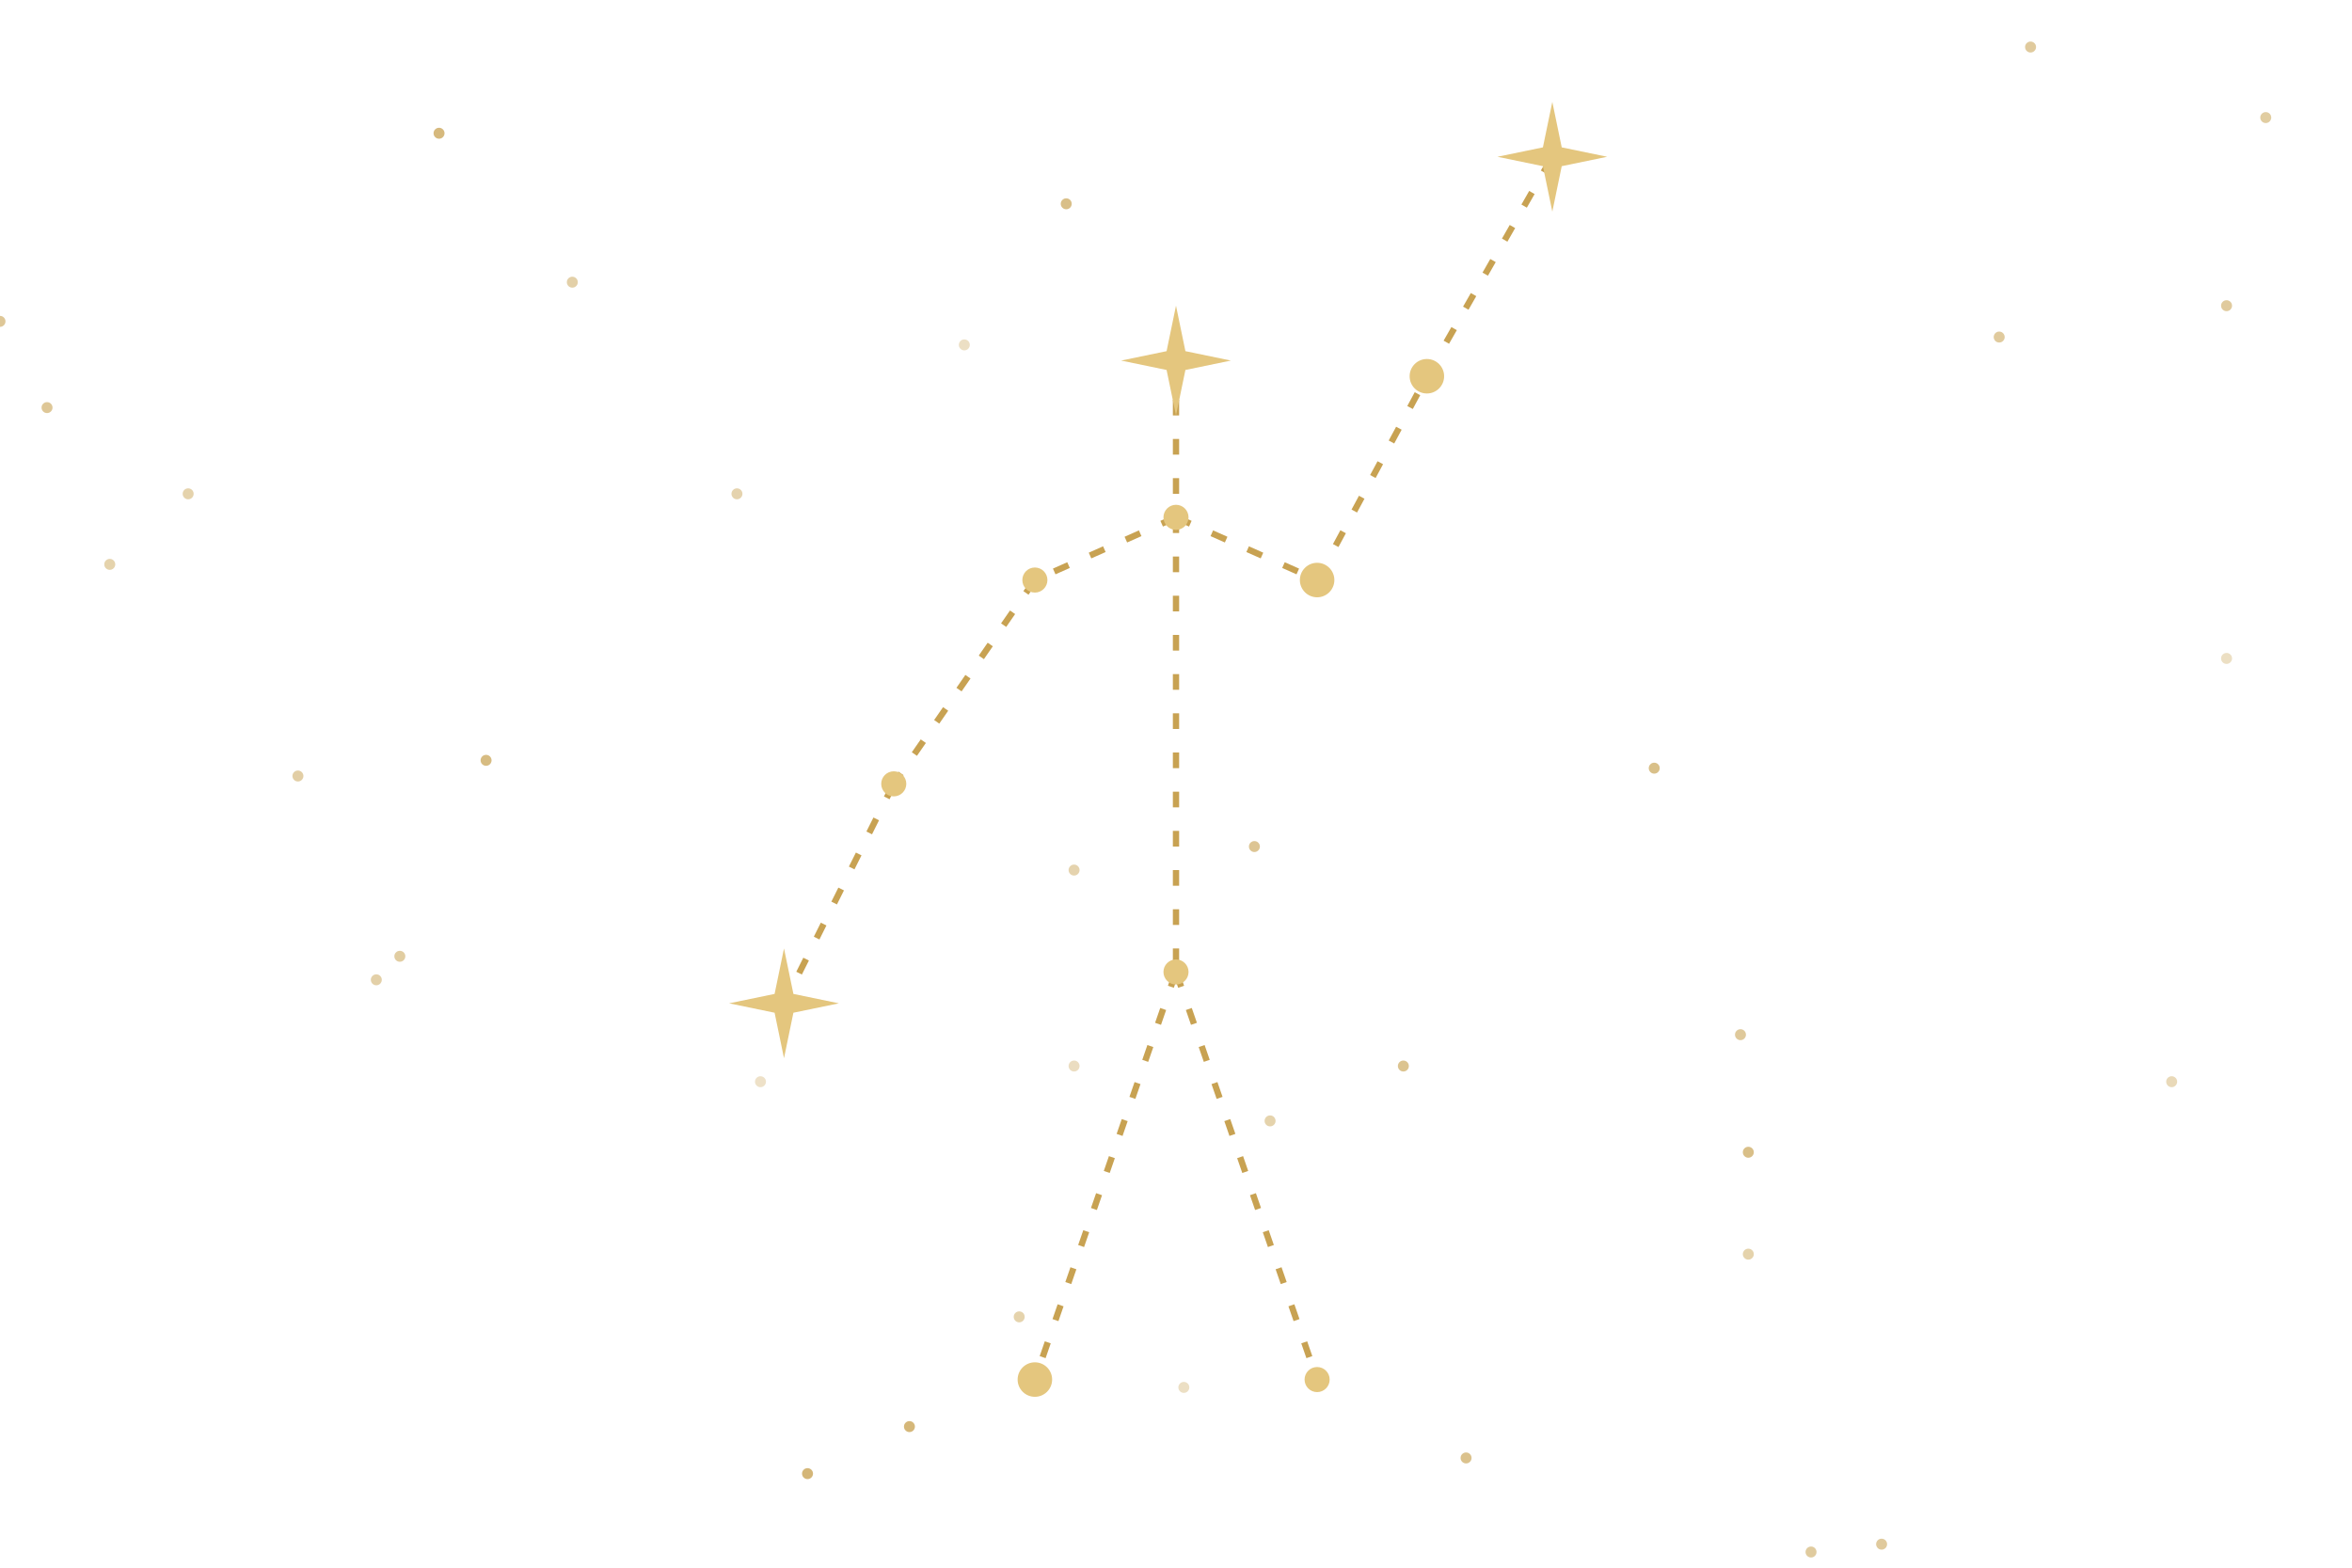
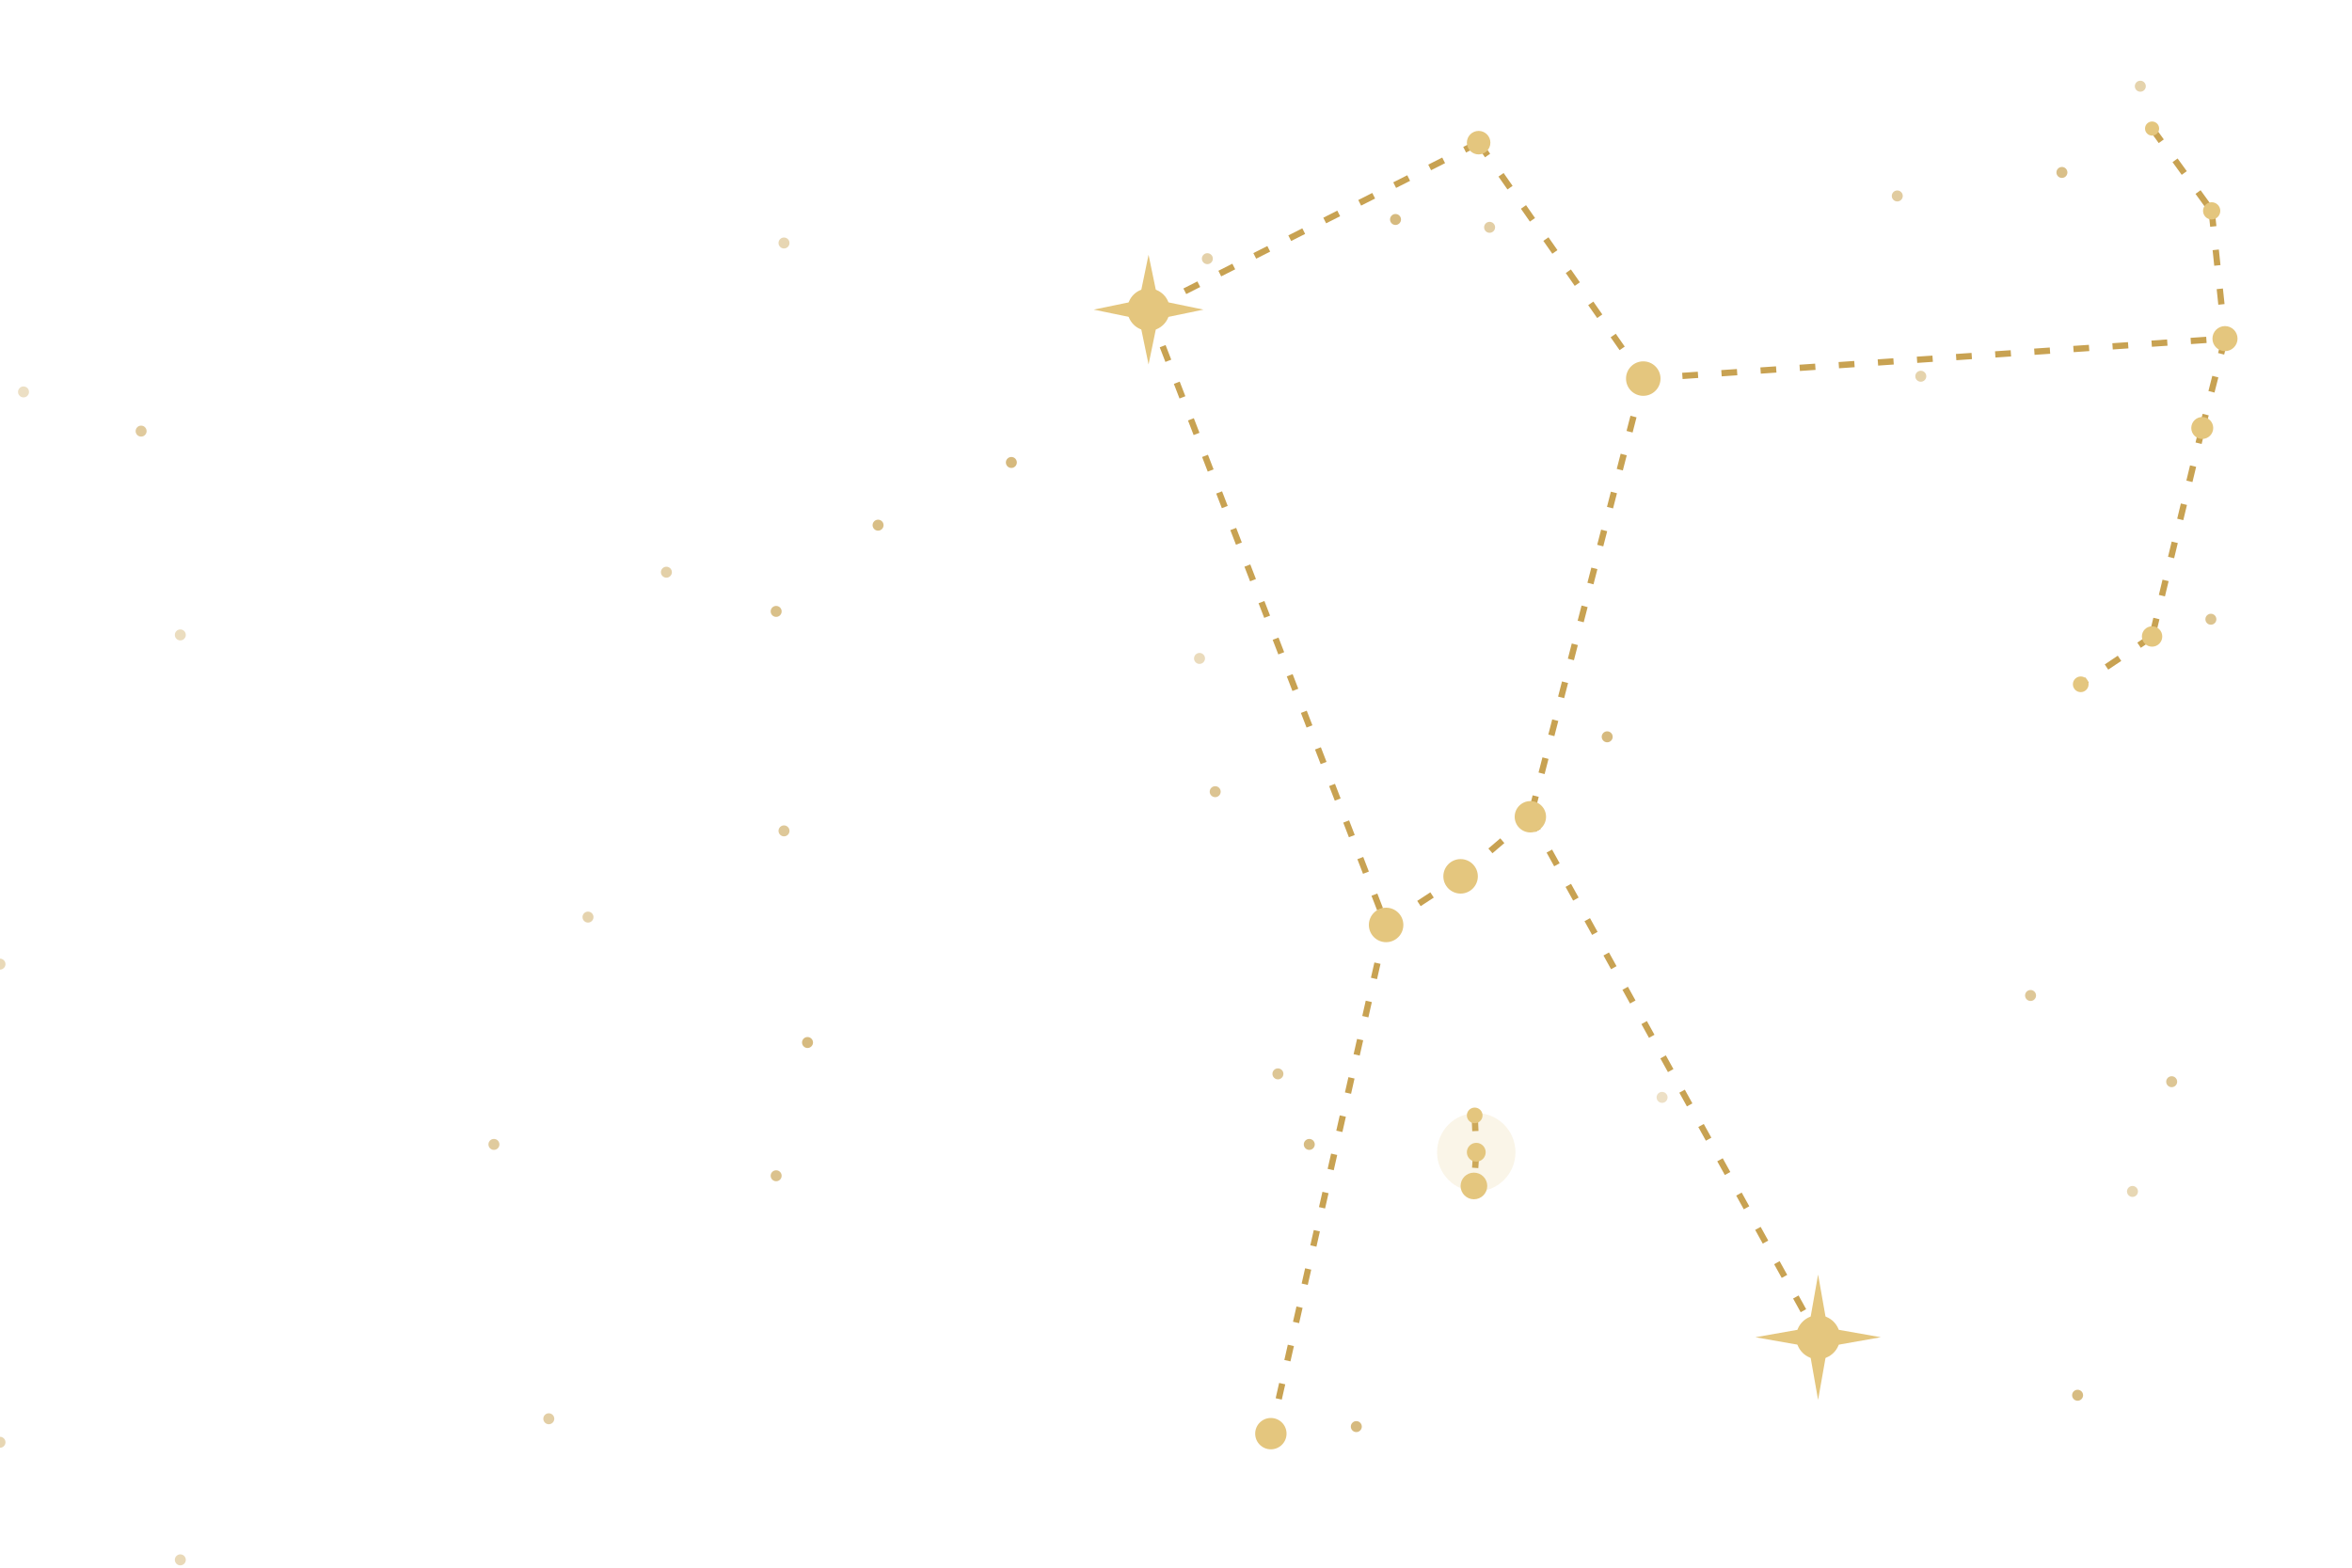
<svg xmlns="http://www.w3.org/2000/svg" width="300" height="200" viewBox="0 0 300 200">
-   <path d="M150 46L150 66 M150 66L132 74 M150 66L168 74 M132 74L114 100 M114 100L100 128 M168 74L182 48 M182 48L198 20 M150 66L150 124 M150 124L132 176 M150 124L168 176" fill="none" stroke="#c8a252" stroke-width="0.8" stroke-dasharray="2 3" />
-   <circle cx="0" cy="41" r="0.7" fill="#c8a252" opacity="0.60" />
-   <circle cx="160" cy="108" r="0.7" fill="#c8a252" opacity="0.62" />
-   <circle cx="24" cy="63" r="0.7" fill="#c8a252" opacity="0.48" />
-   <circle cx="284" cy="84" r="0.7" fill="#c8a252" opacity="0.35" />
-   <circle cx="223" cy="147" r="0.7" fill="#c8a252" opacity="0.69" />
-   <circle cx="62" cy="97" r="0.7" fill="#c8a252" opacity="0.72" />
-   <circle cx="123" cy="44" r="0.7" fill="#c8a252" opacity="0.34" />
-   <circle cx="51" cy="122" r="0.7" fill="#c8a252" opacity="0.54" />
-   <circle cx="116" cy="182" r="0.7" fill="#c8a252" opacity="0.77" />
-   <circle cx="187" cy="186" r="0.7" fill="#c8a252" opacity="0.66" />
-   <circle cx="94" cy="63" r="0.7" fill="#c8a252" opacity="0.47" />
-   <circle cx="38" cy="99" r="0.7" fill="#c8a252" opacity="0.52" />
-   <circle cx="97" cy="138" r="0.7" fill="#c8a252" opacity="0.32" />
-   <circle cx="137" cy="136" r="0.7" fill="#c8a252" opacity="0.36" />
-   <circle cx="14" cy="72" r="0.7" fill="#c8a252" opacity="0.48" />
-   <circle cx="255" cy="43" r="0.7" fill="#c8a252" opacity="0.57" />
-   <circle cx="136" cy="26" r="0.7" fill="#c8a252" opacity="0.69" />
-   <circle cx="179" cy="136" r="0.7" fill="#c8a252" opacity="0.64" />
-   <circle cx="240" cy="197" r="0.7" fill="#c8a252" opacity="0.57" />
-   <circle cx="284" cy="39" r="0.7" fill="#c8a252" opacity="0.57" />
-   <circle cx="211" cy="98" r="0.7" fill="#c8a252" opacity="0.68" />
-   <circle cx="137" cy="111" r="0.7" fill="#c8a252" opacity="0.47" />
-   <circle cx="223" cy="160" r="0.7" fill="#c8a252" opacity="0.48" />
-   <circle cx="289" cy="15" r="0.7" fill="#c8a252" opacity="0.54" />
-   <circle cx="277" cy="138" r="0.7" fill="#c8a252" opacity="0.41" />
-   <circle cx="48" cy="125" r="0.7" fill="#c8a252" opacity="0.50" />
-   <circle cx="73" cy="36" r="0.7" fill="#c8a252" opacity="0.50" />
-   <circle cx="162" cy="143" r="0.7" fill="#c8a252" opacity="0.48" />
-   <circle cx="231" cy="198" r="0.7" fill="#c8a252" opacity="0.56" />
-   <circle cx="103" cy="188" r="0.7" fill="#c8a252" opacity="0.78" />
-   <circle cx="56" cy="17" r="0.7" fill="#c8a252" opacity="0.75" />
-   <circle cx="130" cy="168" r="0.7" fill="#c8a252" opacity="0.48" />
-   <circle cx="151" cy="177" r="0.7" fill="#c8a252" opacity="0.34" />
-   <circle cx="259" cy="6" r="0.7" fill="#c8a252" opacity="0.57" />
-   <circle cx="6" cy="52" r="0.7" fill="#c8a252" opacity="0.60" />
-   <circle cx="222" cy="132" r="0.7" fill="#c8a252" opacity="0.58" />
-   <circle cx="150" cy="66" r="1.6" fill="#e4c67e" />
-   <circle cx="132" cy="74" r="1.6" fill="#e4c67e" />
-   <circle cx="168" cy="74" r="2.2" fill="#e4c67e" />
-   <circle cx="114" cy="100" r="1.6" fill="#e4c67e" />
-   <circle cx="182" cy="48" r="2.2" fill="#e4c67e" />
-   <circle cx="150" cy="124" r="1.6" fill="#e4c67e" />
-   <circle cx="132" cy="176" r="2.2" fill="#e4c67e" />
-   <circle cx="168" cy="176" r="1.6" fill="#e4c67e" />
-   <path d="M150 39L151.2 44.8L157 46L151.2 47.2L150 53L148.8 47.2L143 46L148.8 44.8z" fill="#e4c67e" />
-   <path d="M198 13L199.2 18.8L205 20L199.2 21.2L198 27L196.8 21.2L191 20L196.8 18.8z" fill="#e4c67e" />
-   <path d="M100 121L101.2 126.8L107 128L101.2 129.2L100 135L98.8 129.2L93 128L98.8 126.8z" fill="#e4c67e" />
+   <path d="M188.6 18.2L146.5 39.5 M188.6 18.2L209.6 48.3 M146.5 39.5L176.8 118 M209.6 48.3L195.2 104.2 M176.8 118L186.3 111.8 M186.3 111.8L195.2 104.2 M176.8 118L162.1 182.9 M195.2 104.2L231.9 170.6 M188.1 142.3L188.3 147 M188.3 147L188 151.3 M209.6 48.3L283.8 43.2 M274.5 16.4L282.1 26.9 M282.1 26.9L283.8 43.2 M283.8 43.2L280.9 54.6 M280.9 54.6L274.5 81.2 M274.5 81.2L265.4 87.3" fill="none" stroke="#c8a252" stroke-width="0.8" stroke-dasharray="2 3" />
+   <circle cx="0" cy="184" r="0.7" fill="#c8a252" opacity="0.44" />
+   <circle cx="63" cy="146" r="0.7" fill="#c8a252" opacity="0.56" />
+   <circle cx="99" cy="150" r="0.7" fill="#c8a252" opacity="0.66" />
+   <circle cx="163" cy="137" r="0.7" fill="#c8a252" opacity="0.61" />
+   <circle cx="245" cy="48" r="0.7" fill="#c8a252" opacity="0.48" />
+   <circle cx="212" cy="140" r="0.7" fill="#c8a252" opacity="0.33" />
+   <circle cx="205" cy="94" r="0.7" fill="#c8a252" opacity="0.74" />
+   <circle cx="242" cy="25" r="0.7" fill="#c8a252" opacity="0.55" />
+   <circle cx="277" cy="138" r="0.7" fill="#c8a252" opacity="0.61" />
+   <circle cx="173" cy="182" r="0.7" fill="#c8a252" opacity="0.74" />
+   <circle cx="112" cy="67" r="0.7" fill="#c8a252" opacity="0.70" />
+   <circle cx="100" cy="31" r="0.7" fill="#c8a252" opacity="0.44" />
+   <circle cx="129" cy="59" r="0.7" fill="#c8a252" opacity="0.75" />
+   <circle cx="167" cy="146" r="0.7" fill="#c8a252" opacity="0.72" />
+   <circle cx="18" cy="55" r="0.7" fill="#c8a252" opacity="0.57" />
+   <circle cx="153" cy="84" r="0.7" fill="#c8a252" opacity="0.39" />
+   <circle cx="273" cy="11" r="0.7" fill="#c8a252" opacity="0.48" />
+   <circle cx="103" cy="133" r="0.7" fill="#c8a252" opacity="0.74" />
+   <circle cx="154" cy="33" r="0.7" fill="#c8a252" opacity="0.49" />
+   <circle cx="85" cy="73" r="0.7" fill="#c8a252" opacity="0.50" />
+   <circle cx="100" cy="106" r="0.7" fill="#c8a252" opacity="0.59" />
+   <circle cx="70" cy="181" r="0.7" fill="#c8a252" opacity="0.52" />
+   <circle cx="259" cy="127" r="0.7" fill="#c8a252" opacity="0.60" />
+   <circle cx="155" cy="101" r="0.7" fill="#c8a252" opacity="0.63" />
+   <circle cx="282" cy="79" r="0.7" fill="#c8a252" opacity="0.64" />
+   <circle cx="75" cy="117" r="0.7" fill="#c8a252" opacity="0.47" />
+   <circle cx="99" cy="78" r="0.7" fill="#c8a252" opacity="0.68" />
+   <circle cx="263" cy="22" r="0.7" fill="#c8a252" opacity="0.69" />
+   <circle cx="23" cy="81" r="0.7" fill="#c8a252" opacity="0.37" />
+   <circle cx="23" cy="199" r="0.7" fill="#c8a252" opacity="0.41" />
+   <circle cx="190" cy="29" r="0.7" fill="#c8a252" opacity="0.52" />
+   <circle cx="178" cy="28" r="0.7" fill="#c8a252" opacity="0.74" />
+   <circle cx="265" cy="178" r="0.7" fill="#c8a252" opacity="0.72" />
+   <circle cx="272" cy="152" r="0.7" fill="#c8a252" opacity="0.43" />
+   <circle cx="3" cy="50" r="0.7" fill="#c8a252" opacity="0.34" />
+   <circle cx="0" cy="123" r="0.7" fill="#c8a252" opacity="0.41" />
+   <circle cx="188.3" cy="147" r="5" fill="#e4c67e" opacity="0.18" />
+   <circle data-star="Betelgeuse" cx="146.5" cy="39.5" r="2.7" fill="#e4c67e" />
+   <circle data-star="Bellatrix" cx="209.6" cy="48.3" r="2.2" fill="#e4c67e" />
+   <circle data-star="Meissa" cx="188.6" cy="18.2" r="1.5" fill="#e4c67e" />
+   <circle data-star="Alnitak" cx="176.8" cy="118" r="2.2" fill="#e4c67e" />
+   <circle data-star="Alnilam" cx="186.3" cy="111.8" r="2.2" fill="#e4c67e" />
+   <circle data-star="Mintaka" cx="195.2" cy="104.2" r="2" fill="#e4c67e" />
+   <circle data-star="Saiph" cx="162.1" cy="182.9" r="2" fill="#e4c67e" />
+   <circle data-star="Rigel" cx="231.9" cy="170.6" r="2.8" fill="#e4c67e" />
+   <circle data-star="sword-c" cx="188.1" cy="142.3" r="1" fill="#e4c67e" />
+   <circle data-star="sword-theta" cx="188.3" cy="147" r="1.2" fill="#e4c67e" />
+   <circle data-star="sword-iota" cx="188" cy="151.3" r="1.7" fill="#e4c67e" />
+   <circle data-star="bow-pi1" cx="274.5" cy="16.4" r="0.9" fill="#e4c67e" />
+   <circle data-star="bow-pi2" cx="282.1" cy="26.9" r="1.1" fill="#e4c67e" />
+   <circle data-star="bow-pi3" cx="283.8" cy="43.2" r="1.6" fill="#e4c67e" />
+   <circle data-star="bow-pi4" cx="280.9" cy="54.6" r="1.4" fill="#e4c67e" />
+   <circle data-star="bow-pi5" cx="274.5" cy="81.2" r="1.3" fill="#e4c67e" />
+   <circle data-star="bow-pi6" cx="265.4" cy="87.3" r="1" fill="#e4c67e" />
+   <path d="M231.9 162.6L233.1 169.4L239.9 170.6L233.1 171.8L231.9 178.6L230.7 171.8L223.9 170.6L230.7 169.4z" fill="#e4c67e" />
+   <path d="M146.5 32.5L147.7 38.3L153.5 39.5L147.7 40.7L146.5 46.5L145.3 40.7L139.5 39.5L145.3 38.3z" fill="#e4c67e" />
</svg>
